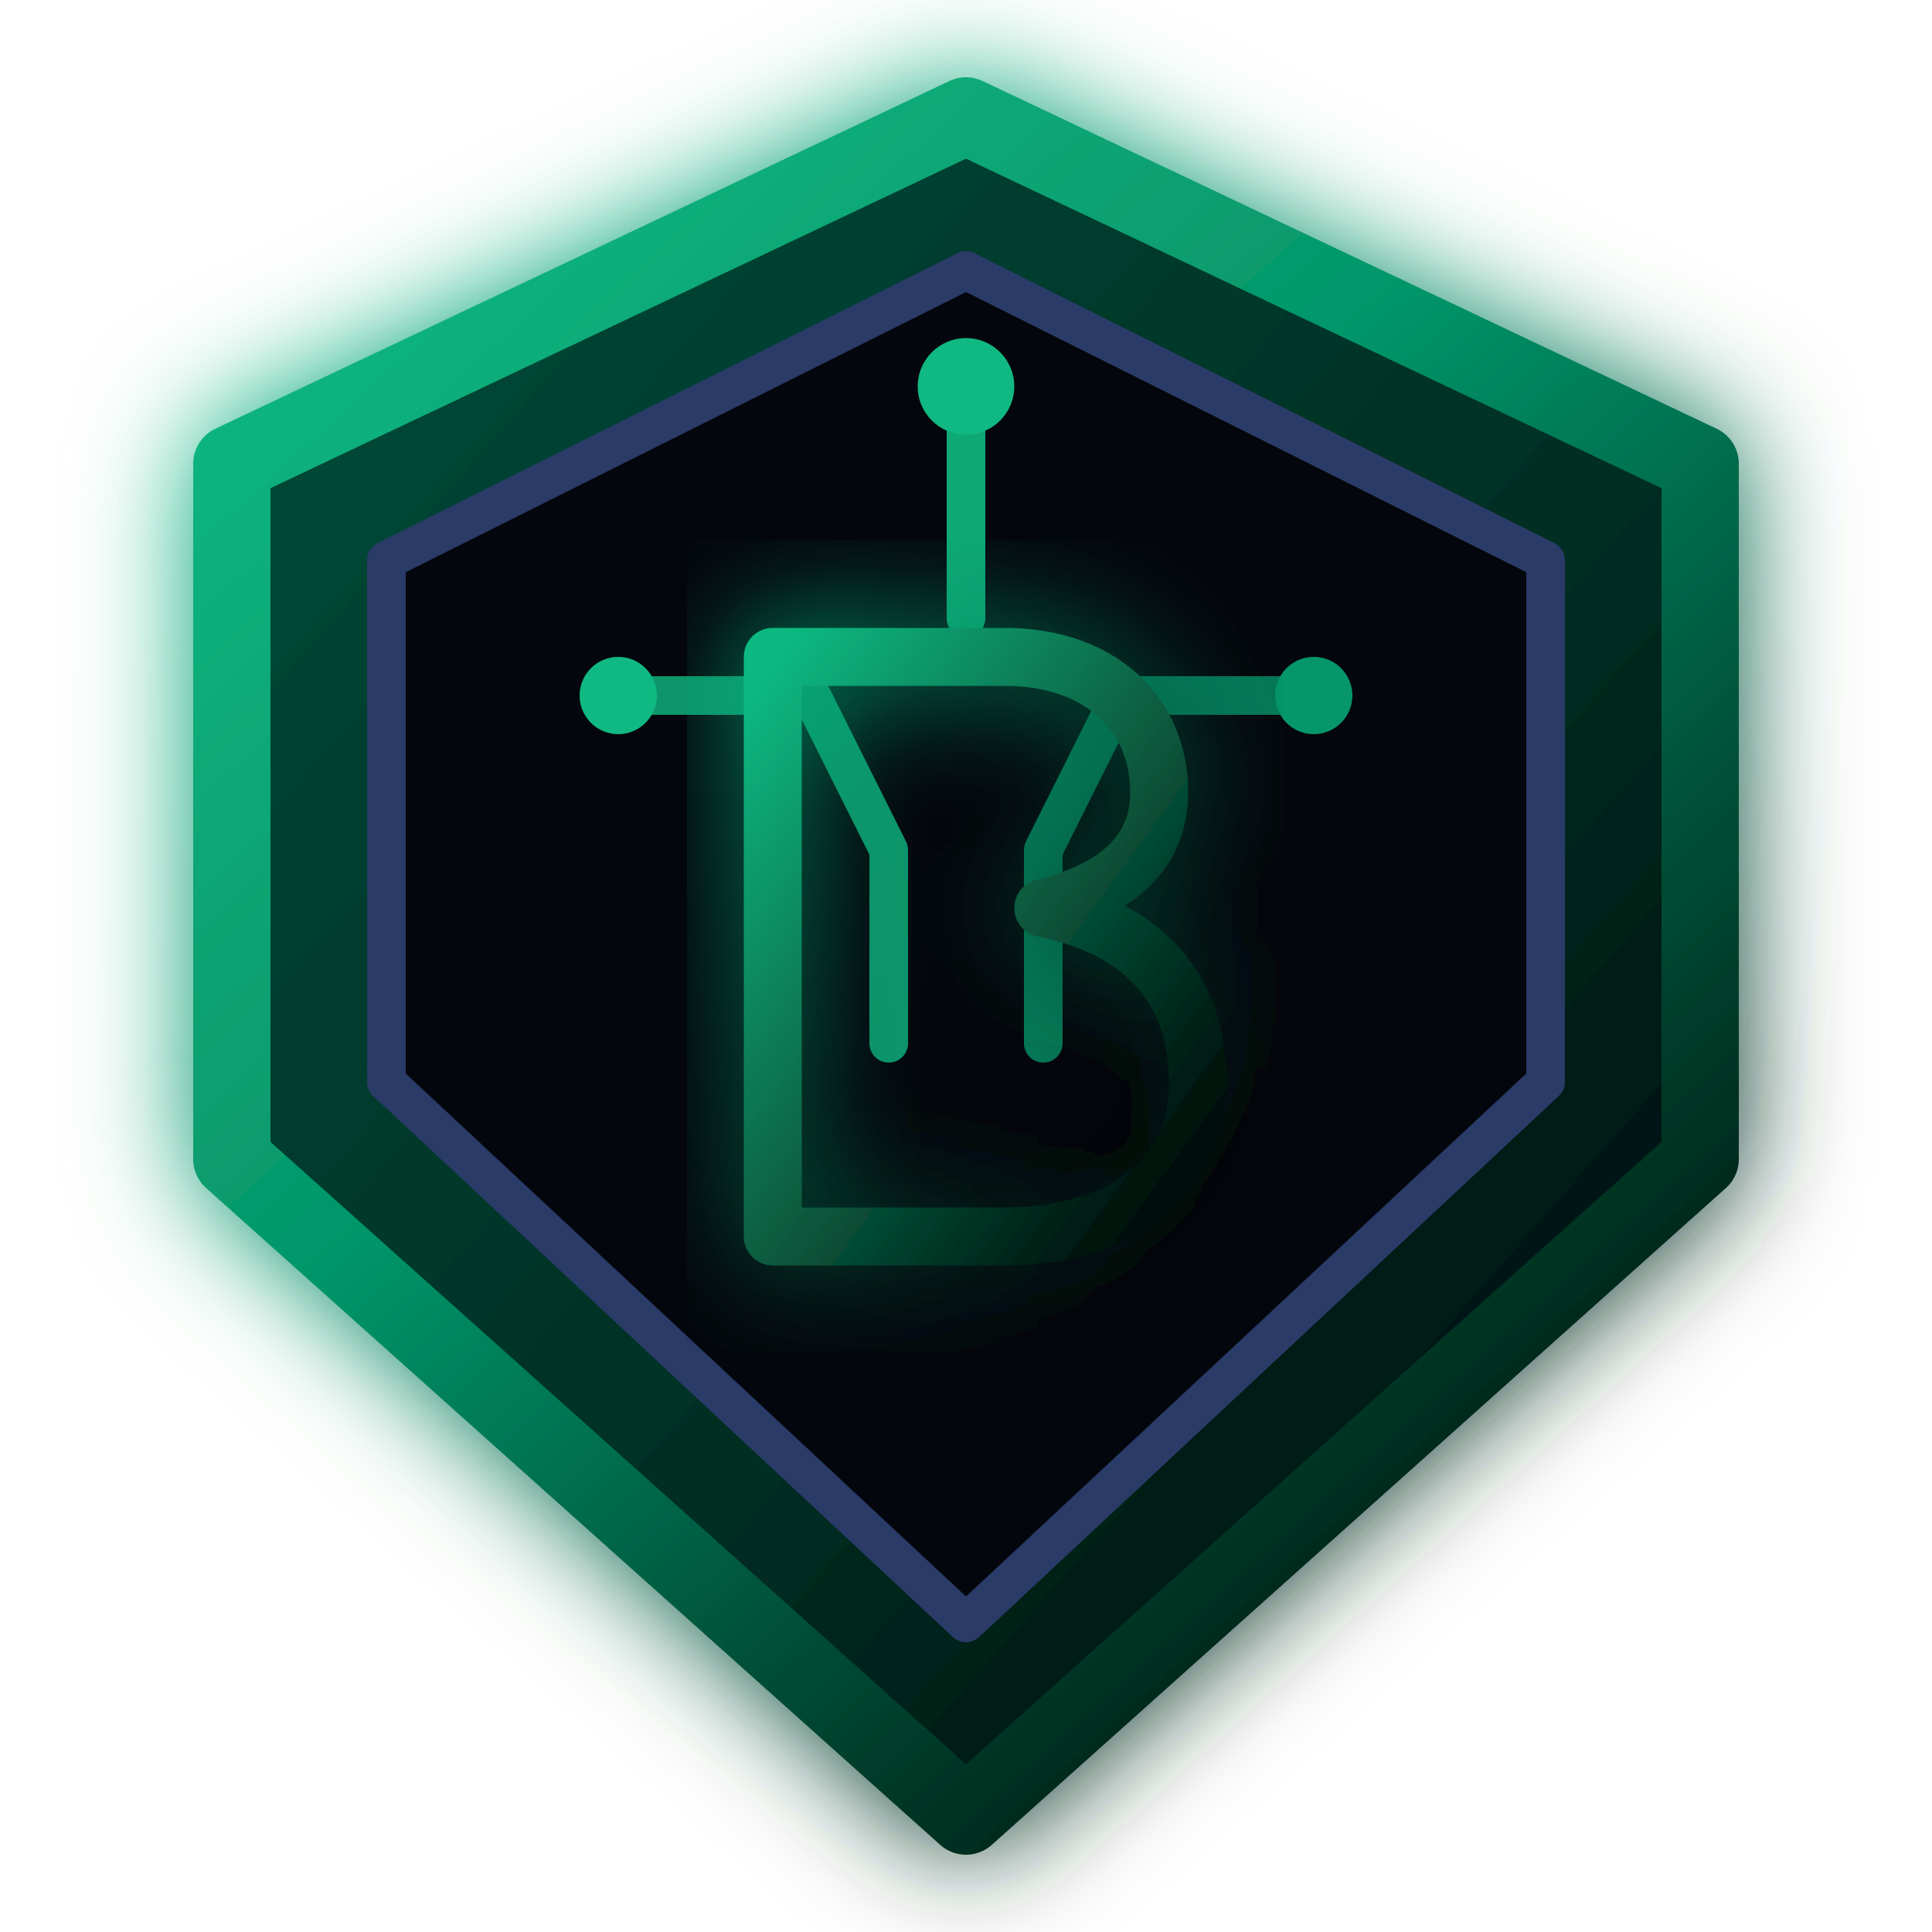
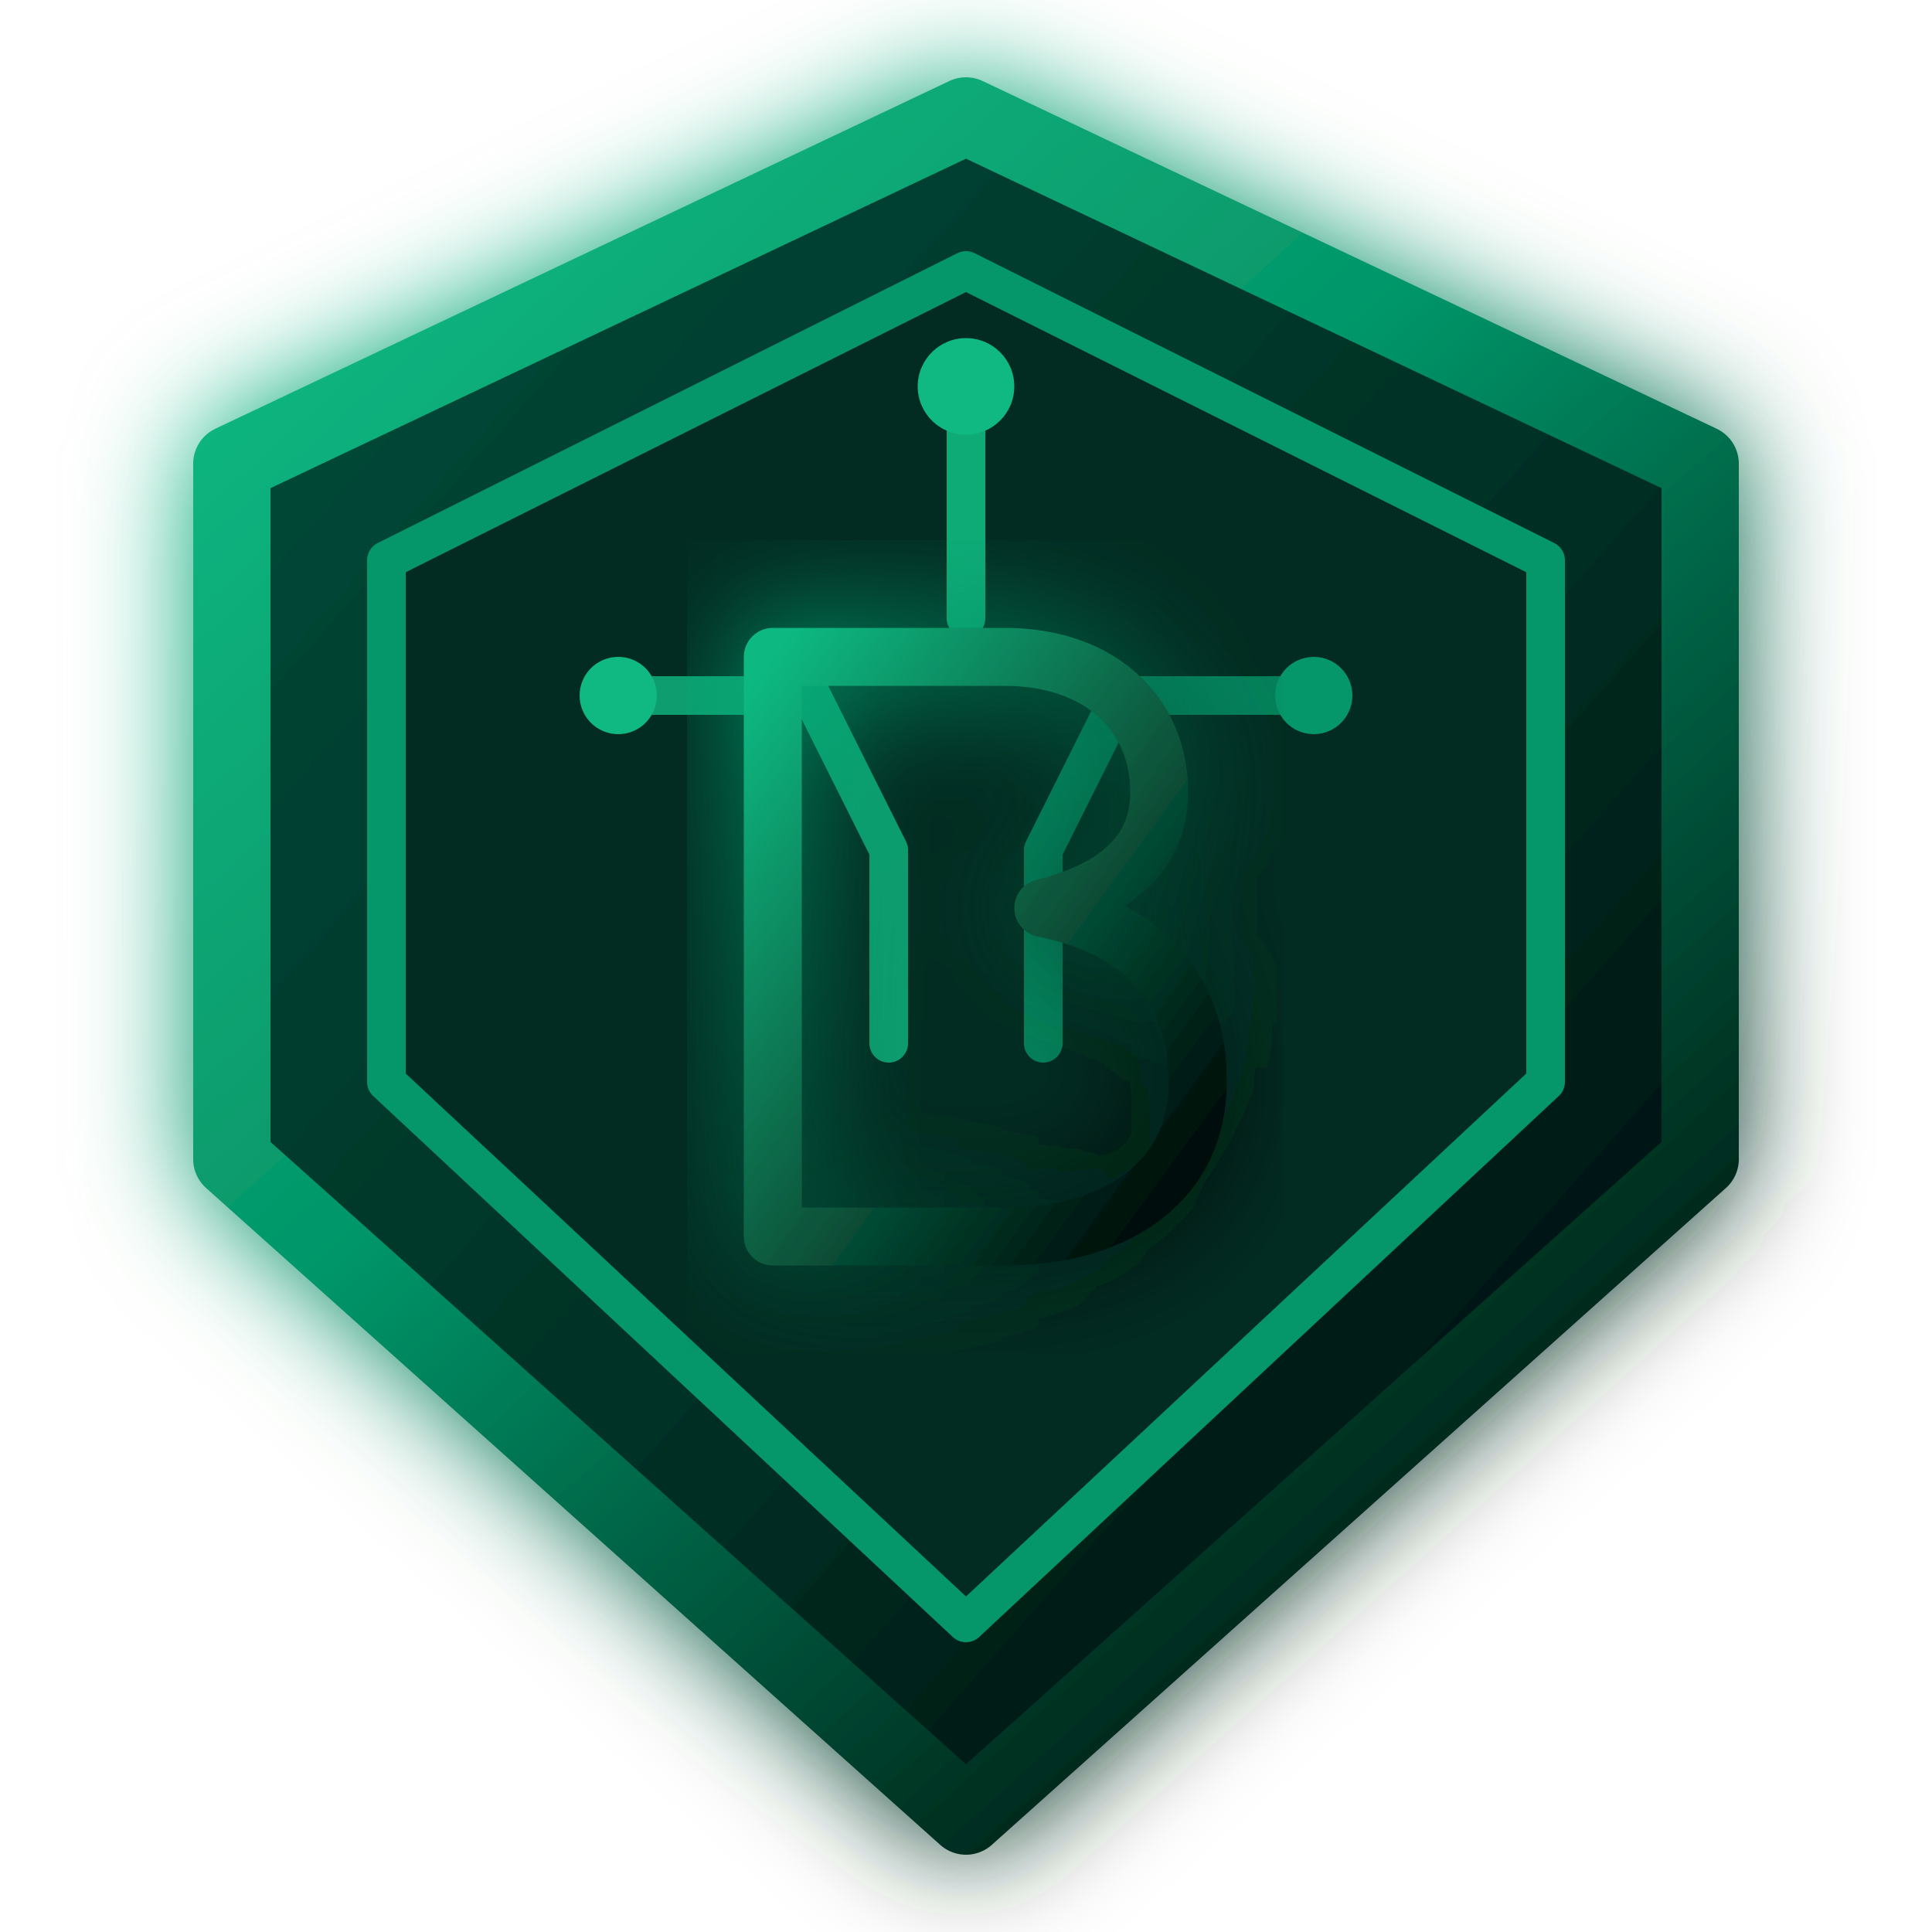
<svg xmlns="http://www.w3.org/2000/svg" viewBox="0 0 100 100" fill="none">
  <defs>
    <linearGradient id="shieldBorder" x1="10%" y1="0%" x2="90%" y2="100%">
      <stop offset="0%" stop-color="#10b981" />
      <stop offset="40%" stop-color="#059669" />
      <stop offset="100%" stop-color="#000000" />
    </linearGradient>
    <linearGradient id="shieldCore" x1="0%" y1="0%" x2="100%" y2="100%">
      <stop offset="0%" stop-color="#064e3b" />
      <stop offset="60%" stop-color="#022c22" />
      <stop offset="100%" stop-color="#000000" />
    </linearGradient>
    <linearGradient id="cyanGlow" x1="0%" y1="0%" x2="100%" y2="100%">
      <stop offset="0%" stop-color="#10b981" />
      <stop offset="100%" stop-color="#000000" />
    </linearGradient>
    <filter id="neonGlow" x="-20%" y="-20%" width="140%" height="140%">
      <feGaussianBlur stdDeviation="3" result="blur" />
      <feMerge>
        <feMergeNode in="blur" />
        <feMergeNode in="SourceGraphic" />
      </feMerge>
    </filter>
  </defs>
  <polygon points="50,6 88,24 88,60 50,94 12,60 12,24" stroke="url(#shieldBorder)" stroke-width="4" stroke-linejoin="round" fill="url(#shieldCore)" filter="url(#neonGlow)" />
-   <polygon points="50,14 80,29 80,56 50,84 20,56 20,29" stroke="#2a3b68" stroke-width="2" stroke-linejoin="round" fill="#04060d" />
+   <polygon points="50,14 80,29 80,56 50,84 20,56 20,29" stroke="#059669" stroke-width="2" stroke-linejoin="round" fill="#022c22" />
  <path d="M 32 36 L 42 36 L 46 44 L 46 54" stroke="#10b981" stroke-width="2" stroke-linecap="round" stroke-linejoin="round" opacity="0.8" />
  <circle cx="32" cy="36" r="2" fill="#10b981" />
  <path d="M 68 36 L 58 36 L 54 44 L 54 54" stroke="#059669" stroke-width="2" stroke-linecap="round" stroke-linejoin="round" opacity="0.8" />
  <circle cx="68" cy="36" r="2" fill="#059669" />
  <path d="M 50 20 L 50 32" stroke="#10b981" stroke-width="2" stroke-linecap="round" opacity="0.9" />
  <circle cx="50" cy="20" r="2.5" fill="#10b981" />
  <path d="M 40 34 L 52 34 C 57 34 60 37 60 41 C 60 44 58 46 54 47 C 59 48 62 51 62 56 C 62 61 58 64 52 64 L 40 64 Z" stroke="url(#cyanGlow)" stroke-width="3" stroke-linecap="round" stroke-linejoin="round" fill="none" filter="url(#neonGlow)" />
  <path d="M 40 48 L 51 48" stroke="url(#cyanGlow)" stroke-width="2.5" stroke-linecap="round" />
</svg>
